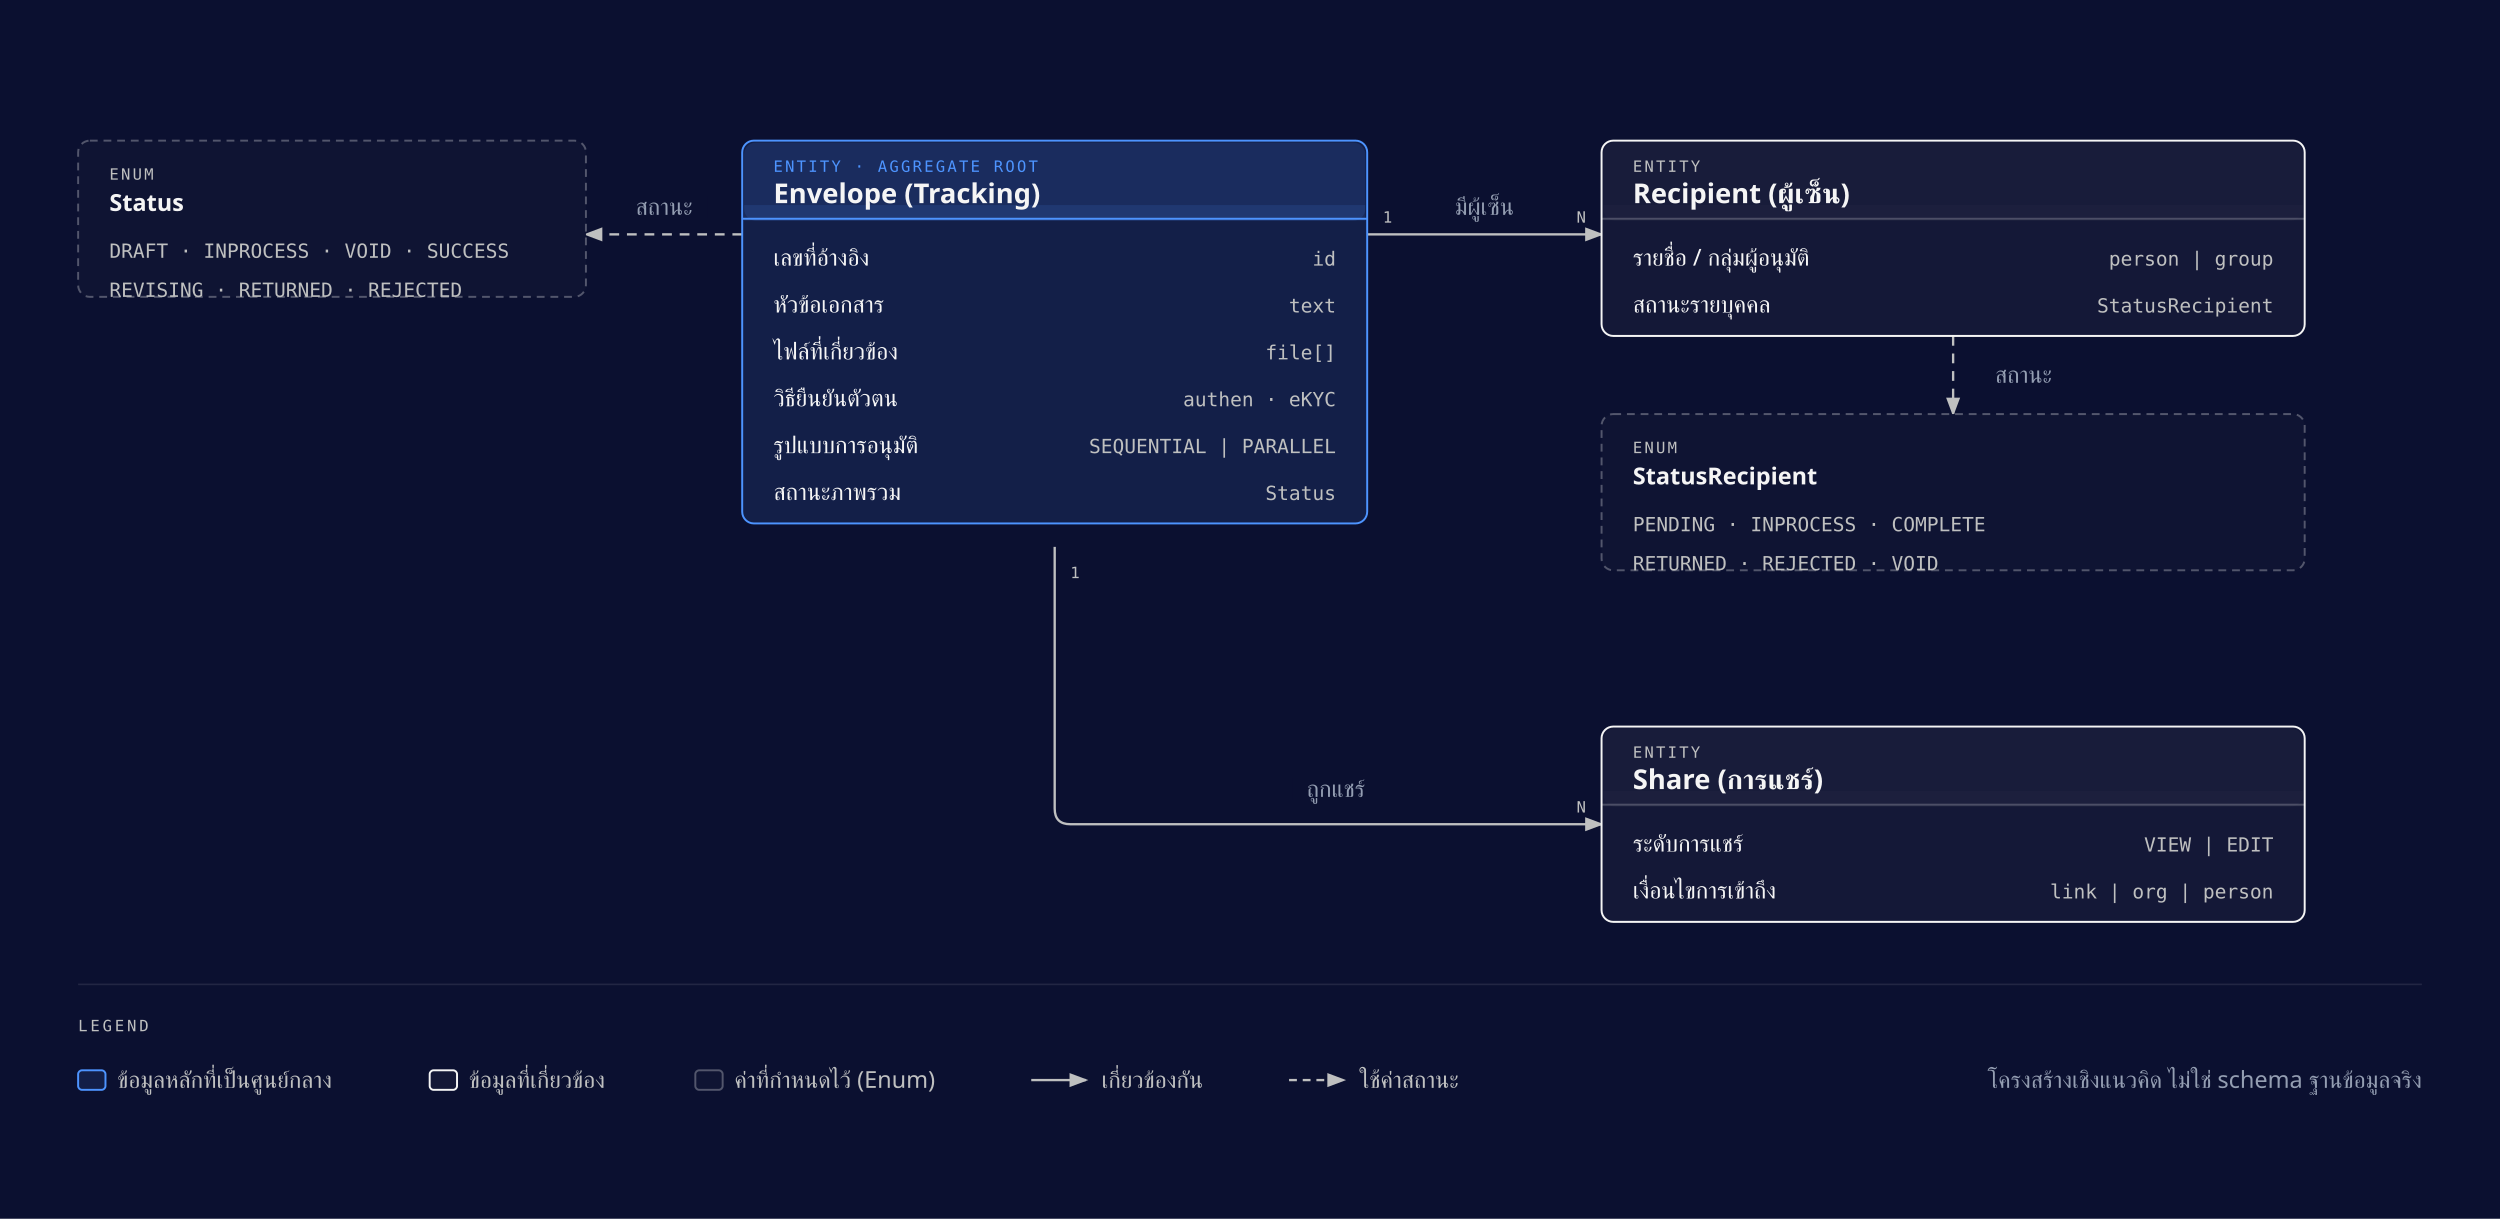
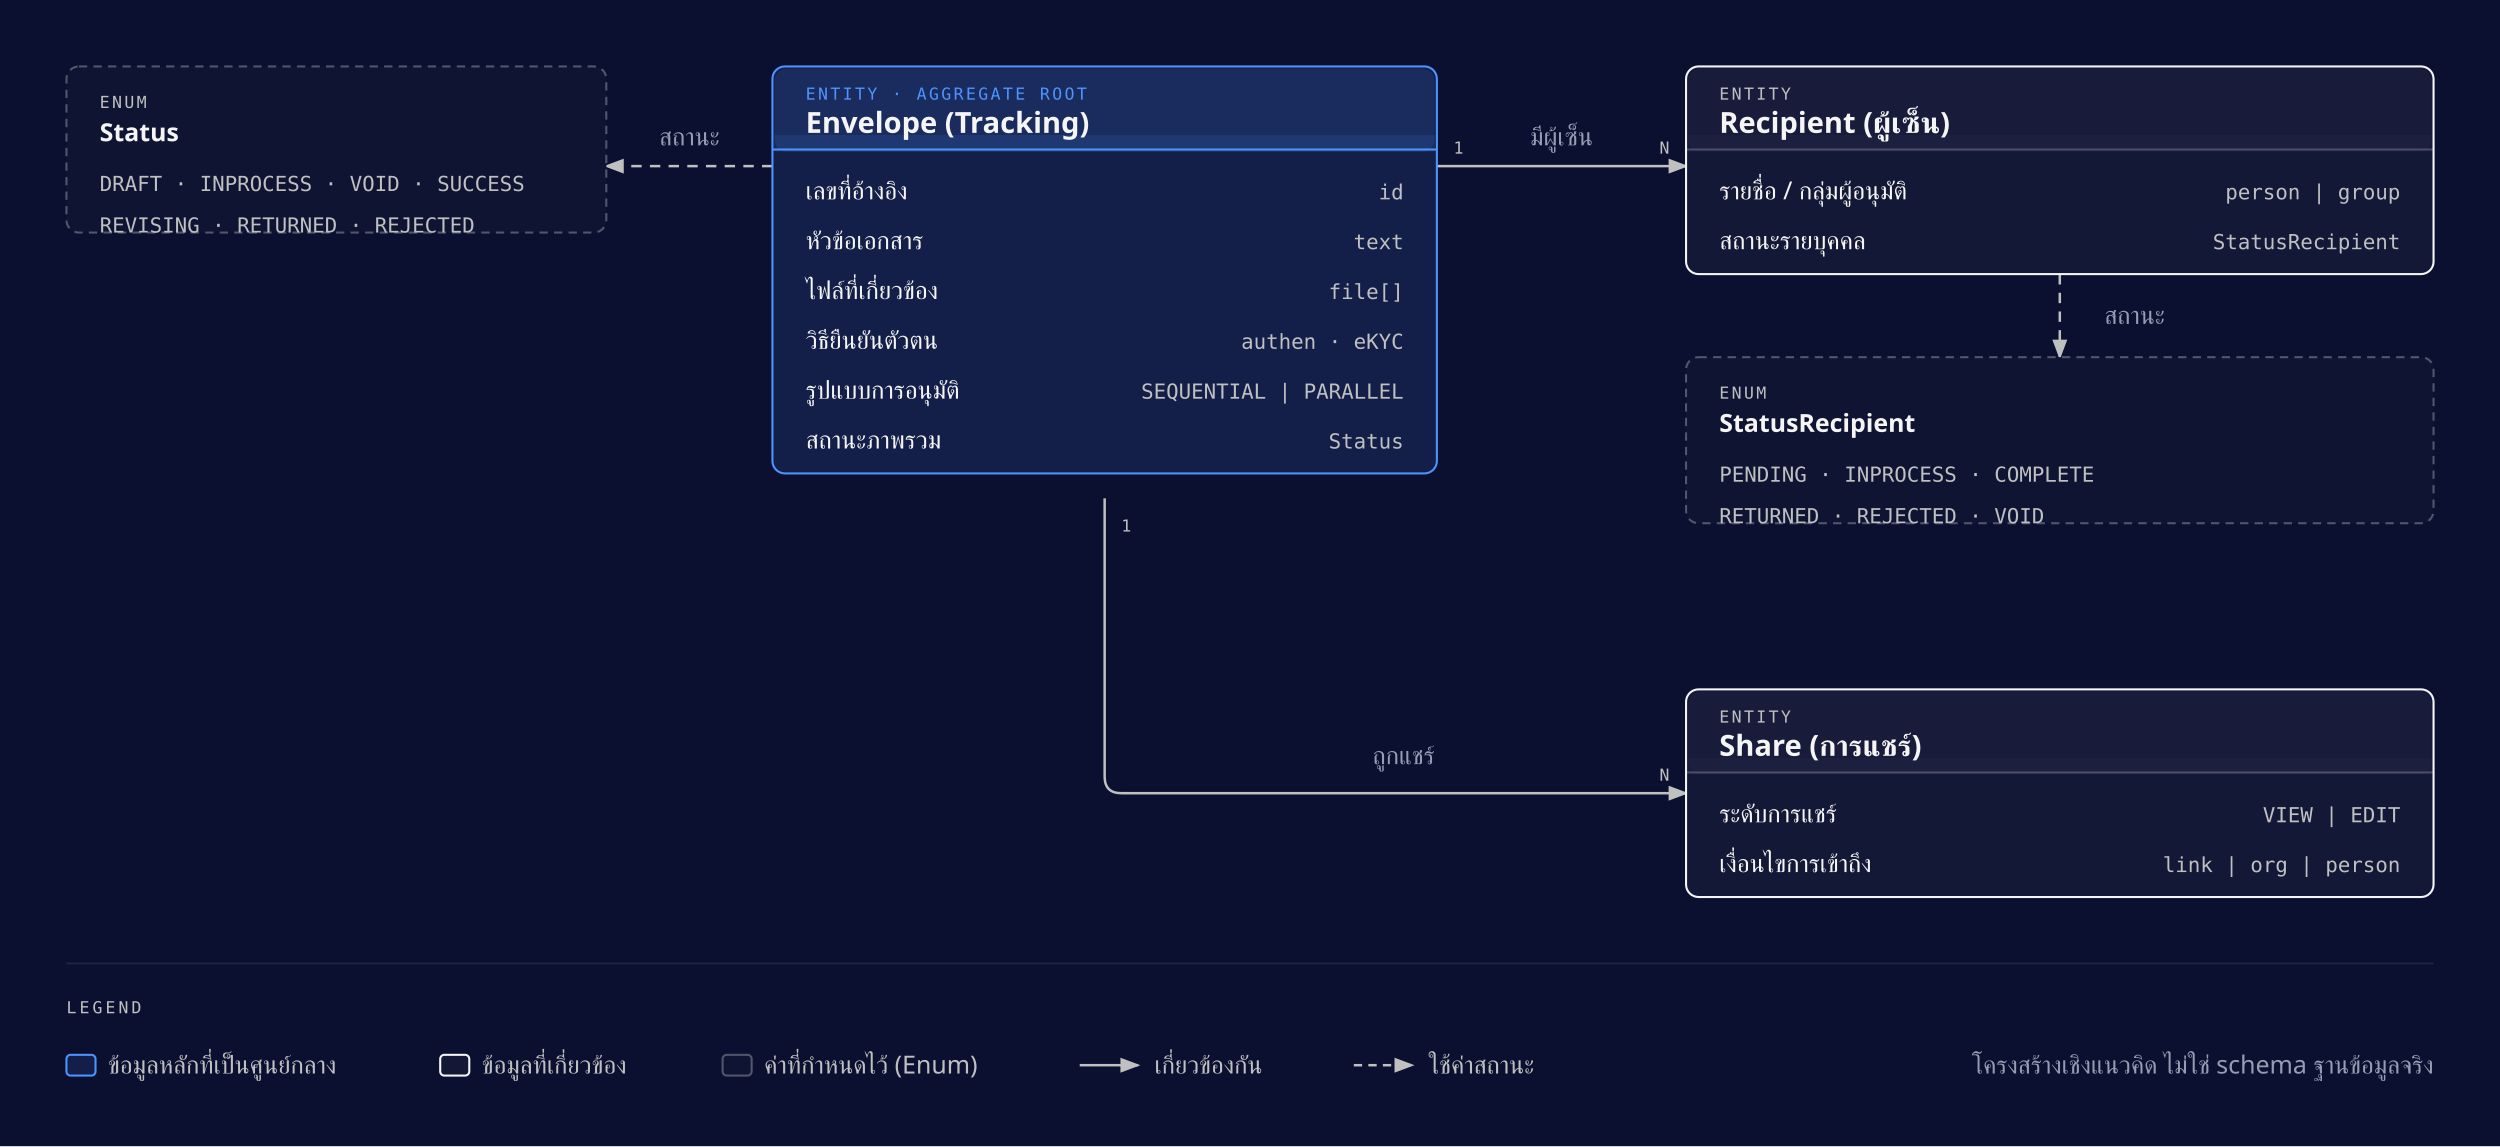
- <svg xmlns="http://www.w3.org/2000/svg" viewBox="0 0 1280 624" width="1280" height="624" role="img" aria-labelledby="ref-dto-dark-title ref-dto-dark-desc">
+ <svg xmlns="http://www.w3.org/2000/svg" viewBox="8 40 1204 552" width="1204" height="552" role="img" aria-labelledby="ref-dto-dark-title ref-dto-dark-desc">
  <defs>
    <marker id="ref-dto-dark-arrow" markerWidth="8" markerHeight="6" refX="7" refY="3" orient="auto">
      <polygon points="0 0, 8 3, 0 6" fill="#bfc0c0" />
    </marker>
    <marker id="ref-dto-dark-arrow-accent" markerWidth="8" markerHeight="6" refX="7" refY="3" orient="auto">
      <polygon points="0 0, 8 3, 0 6" fill="#4d94ff" />
    </marker>
  </defs>
-   <rect width="100%" height="100%" fill="#0b1030" />
+   <rect x="8" y="40" width="1204" height="552" fill="#0b1030" />
  <line x1="380" y1="120" x2="300" y2="120" stroke="#bfc0c0" stroke-width="1.2" stroke-dasharray="5,4" marker-end="url(#ref-dto-dark-arrow)" />
  <line x1="700" y1="120" x2="820" y2="120" stroke="#bfc0c0" stroke-width="1.2" marker-end="url(#ref-dto-dark-arrow)" />
  <path d="M 540,280 V 414 Q 540,422 548,422 H 820" fill="none" stroke="#bfc0c0" stroke-width="1.2" marker-end="url(#ref-dto-dark-arrow)" />
  <line x1="1000" y1="172" x2="1000" y2="212" stroke="#bfc0c0" stroke-width="1.2" stroke-dasharray="5,4" marker-end="url(#ref-dto-dark-arrow)" />
  <rect x="318" y="98" width="44" height="16" rx="2" fill="#0b1030" />
  <text x="340" y="110" fill="#949eb2" font-size="12" font-family="'Geist', 'IBM Plex Sans Thai', sans-serif" font-weight="500" text-anchor="middle">สถานะ</text>
  <rect x="738" y="98" width="44" height="16" rx="2" fill="#0b1030" />
  <text x="760" y="110" fill="#949eb2" font-size="12" font-family="'Geist', 'IBM Plex Sans Thai', sans-serif" font-weight="500" text-anchor="middle">มีผู้เซ็น</text>
  <text x="708" y="114" fill="#bfc0c0" font-size="8" font-family="'Geist Mono', monospace">1</text>
  <text x="812" y="114" fill="#bfc0c0" font-size="8" font-family="'Geist Mono', monospace" text-anchor="end">N</text>
  <rect x="662" y="396" width="44" height="16" rx="2" fill="#0b1030" />
  <text x="684" y="408" fill="#949eb2" font-size="12" font-family="'Geist', 'IBM Plex Sans Thai', sans-serif" font-weight="500" text-anchor="middle">ถูกแชร์</text>
  <text x="548" y="296" fill="#bfc0c0" font-size="8" font-family="'Geist Mono', monospace">1</text>
  <text x="812" y="416" fill="#bfc0c0" font-size="8" font-family="'Geist Mono', monospace" text-anchor="end">N</text>
  <rect x="1014" y="184" width="44" height="16" rx="2" fill="#0b1030" />
  <text x="1036" y="196" fill="#949eb2" font-size="12" font-family="'Geist', 'IBM Plex Sans Thai', sans-serif" font-weight="500" text-anchor="middle">สถานะ</text>
  <rect x="40" y="72" width="260" height="80" rx="6" fill="#0b1030" />
  <rect x="40" y="72" width="260" height="80" rx="6" fill="rgba(245,245,245,0.02)" stroke="rgba(245,245,245,0.30)" stroke-width="1" stroke-dasharray="4,3" />
  <text x="56" y="92" fill="#bfc0c0" font-size="8" font-family="'Geist Mono', monospace" letter-spacing="0.14em">ENUM</text>
  <text x="56" y="108" fill="#f5f5f5" font-size="12" font-family="'Geist', 'IBM Plex Sans Thai', sans-serif" font-weight="600">Status</text>
  <text x="56" y="132" fill="#bfc0c0" font-size="10" font-family="'Geist Mono', monospace">DRAFT · INPROCESS · VOID · SUCCESS</text>
  <text x="56" y="152" fill="#bfc0c0" font-size="10" font-family="'Geist Mono', monospace">REVISING · RETURNED · REJECTED</text>
  <rect x="380" y="72" width="320" height="196" rx="6" fill="#0b1030" />
  <rect x="380" y="72" width="320" height="196" rx="6" fill="rgba(77,148,255,0.12)" stroke="#4d94ff" stroke-width="1" />
  <rect x="381" y="73" width="318" height="40" rx="6" fill="rgba(77,148,255,0.12)" />
  <rect x="381" y="105" width="318" height="8" fill="rgba(77,148,255,0.12)" />
  <line x1="380" y1="112" x2="700" y2="112" stroke="#4d94ff" stroke-width="1" />
  <text x="396" y="88" fill="#4d94ff" font-size="8" font-family="'Geist Mono', monospace" letter-spacing="0.14em">ENTITY · AGGREGATE ROOT</text>
  <text x="396" y="104" fill="#f5f5f5" font-size="14" font-family="'Geist', 'IBM Plex Sans Thai', sans-serif" font-weight="600">Envelope (Tracking)</text>
  <text x="396" y="136" fill="#f5f5f5" font-size="12" font-family="'Geist', 'IBM Plex Sans Thai', sans-serif">เลขที่อ้างอิง</text>
  <text x="684" y="136" fill="#bfc0c0" font-size="10" font-family="'Geist Mono', monospace" text-anchor="end">id</text>
  <text x="396" y="160" fill="#f5f5f5" font-size="12" font-family="'Geist', 'IBM Plex Sans Thai', sans-serif">หัวข้อเอกสาร</text>
  <text x="684" y="160" fill="#bfc0c0" font-size="10" font-family="'Geist Mono', monospace" text-anchor="end">text</text>
  <text x="396" y="184" fill="#f5f5f5" font-size="12" font-family="'Geist', 'IBM Plex Sans Thai', sans-serif">ไฟล์ที่เกี่ยวข้อง</text>
  <text x="684" y="184" fill="#bfc0c0" font-size="10" font-family="'Geist Mono', monospace" text-anchor="end">file[]</text>
  <text x="396" y="208" fill="#f5f5f5" font-size="12" font-family="'Geist', 'IBM Plex Sans Thai', sans-serif">วิธียืนยันตัวตน</text>
  <text x="684" y="208" fill="#bfc0c0" font-size="10" font-family="'Geist Mono', monospace" text-anchor="end">authen · eKYC</text>
  <text x="396" y="232" fill="#f5f5f5" font-size="12" font-family="'Geist', 'IBM Plex Sans Thai', sans-serif">รูปแบบการอนุมัติ</text>
  <text x="684" y="232" fill="#bfc0c0" font-size="10" font-family="'Geist Mono', monospace" text-anchor="end">SEQUENTIAL | PARALLEL</text>
  <text x="396" y="256" fill="#f5f5f5" font-size="12" font-family="'Geist', 'IBM Plex Sans Thai', sans-serif">สถานะภาพรวม</text>
  <text x="684" y="256" fill="#bfc0c0" font-size="10" font-family="'Geist Mono', monospace" text-anchor="end">Status</text>
  <rect x="820" y="72" width="360" height="100" rx="6" fill="#0b1030" />
  <rect x="820" y="72" width="360" height="100" rx="6" fill="rgba(245,245,245,0.04)" stroke="#f5f5f5" stroke-width="1" />
  <rect x="821" y="73" width="358" height="40" rx="6" fill="rgba(245,245,245,0.02)" />
  <rect x="821" y="105" width="358" height="8" fill="rgba(245,245,245,0.02)" />
  <line x1="820" y1="112" x2="1180" y2="112" stroke="rgba(245,245,245,0.22)" stroke-width="1" />
  <text x="836" y="88" fill="#bfc0c0" font-size="8" font-family="'Geist Mono', monospace" letter-spacing="0.14em">ENTITY</text>
  <text x="836" y="104" fill="#f5f5f5" font-size="14" font-family="'Geist', 'IBM Plex Sans Thai', sans-serif" font-weight="600">Recipient (ผู้เซ็น)</text>
  <text x="836" y="136" fill="#f5f5f5" font-size="12" font-family="'Geist', 'IBM Plex Sans Thai', sans-serif">รายชื่อ / กลุ่มผู้อนุมัติ</text>
  <text x="1164" y="136" fill="#bfc0c0" font-size="10" font-family="'Geist Mono', monospace" text-anchor="end">person | group</text>
  <text x="836" y="160" fill="#f5f5f5" font-size="12" font-family="'Geist', 'IBM Plex Sans Thai', sans-serif">สถานะรายบุคคล</text>
  <text x="1164" y="160" fill="#bfc0c0" font-size="10" font-family="'Geist Mono', monospace" text-anchor="end">StatusRecipient</text>
  <rect x="820" y="212" width="360" height="80" rx="6" fill="#0b1030" />
  <rect x="820" y="212" width="360" height="80" rx="6" fill="rgba(245,245,245,0.02)" stroke="rgba(245,245,245,0.30)" stroke-width="1" stroke-dasharray="4,3" />
  <text x="836" y="232" fill="#bfc0c0" font-size="8" font-family="'Geist Mono', monospace" letter-spacing="0.14em">ENUM</text>
  <text x="836" y="248" fill="#f5f5f5" font-size="12" font-family="'Geist', 'IBM Plex Sans Thai', sans-serif" font-weight="600">StatusRecipient</text>
  <text x="836" y="272" fill="#bfc0c0" font-size="10" font-family="'Geist Mono', monospace">PENDING · INPROCESS · COMPLETE</text>
  <text x="836" y="292" fill="#bfc0c0" font-size="10" font-family="'Geist Mono', monospace">RETURNED · REJECTED · VOID</text>
  <rect x="820" y="372" width="360" height="100" rx="6" fill="#0b1030" />
  <rect x="820" y="372" width="360" height="100" rx="6" fill="rgba(245,245,245,0.04)" stroke="#f5f5f5" stroke-width="1" />
  <rect x="821" y="373" width="358" height="40" rx="6" fill="rgba(245,245,245,0.02)" />
  <rect x="821" y="405" width="358" height="8" fill="rgba(245,245,245,0.02)" />
  <line x1="820" y1="412" x2="1180" y2="412" stroke="rgba(245,245,245,0.22)" stroke-width="1" />
  <text x="836" y="388" fill="#bfc0c0" font-size="8" font-family="'Geist Mono', monospace" letter-spacing="0.14em">ENTITY</text>
  <text x="836" y="404" fill="#f5f5f5" font-size="14" font-family="'Geist', 'IBM Plex Sans Thai', sans-serif" font-weight="600">Share (การแชร์)</text>
  <text x="836" y="436" fill="#f5f5f5" font-size="12" font-family="'Geist', 'IBM Plex Sans Thai', sans-serif">ระดับการแชร์</text>
  <text x="1164" y="436" fill="#bfc0c0" font-size="10" font-family="'Geist Mono', monospace" text-anchor="end">VIEW | EDIT</text>
  <text x="836" y="460" fill="#f5f5f5" font-size="12" font-family="'Geist', 'IBM Plex Sans Thai', sans-serif">เงื่อนไขการเข้าถึง</text>
  <text x="1164" y="460" fill="#bfc0c0" font-size="10" font-family="'Geist Mono', monospace" text-anchor="end">link | org | person</text>
-   <line x1="40" y1="504" x2="1240" y2="504" stroke="rgba(245,245,245,0.10)" stroke-width="0.8" />
+   <line x1="40" y1="504" x2="1180" y2="504" stroke="rgba(245,245,245,0.10)" stroke-width="0.8" />
  <text x="40" y="528" fill="#bfc0c0" font-size="8" font-family="'Geist Mono', monospace" letter-spacing="0.18em">LEGEND</text>
  <rect x="40" y="548" width="14" height="10" rx="2" fill="rgba(77,148,255,0.12)" stroke="#4d94ff" stroke-width="1" />
  <text x="60" y="557" fill="#bfc0c0" font-size="12" font-family="'Geist', 'IBM Plex Sans Thai', sans-serif">ข้อมูลหลักที่เป็นศูนย์กลาง</text>
  <rect x="220" y="548" width="14" height="10" rx="2" fill="rgba(245,245,245,0.04)" stroke="#f5f5f5" stroke-width="1" />
  <text x="240" y="557" fill="#bfc0c0" font-size="12" font-family="'Geist', 'IBM Plex Sans Thai', sans-serif">ข้อมูลที่เกี่ยวข้อง</text>
  <rect x="356" y="548" width="14" height="10" rx="2" fill="rgba(245,245,245,0.02)" stroke="rgba(245,245,245,0.30)" stroke-width="1" />
  <text x="376" y="557" fill="#bfc0c0" font-size="12" font-family="'Geist', 'IBM Plex Sans Thai', sans-serif">ค่าที่กำหนดไว้ (Enum)</text>
  <line x1="528" y1="553" x2="556" y2="553" stroke="#bfc0c0" stroke-width="1.2" marker-end="url(#ref-dto-dark-arrow)" />
  <text x="564" y="557" fill="#bfc0c0" font-size="12" font-family="'Geist', 'IBM Plex Sans Thai', sans-serif">เกี่ยวข้องกัน</text>
  <line x1="660" y1="553" x2="688" y2="553" stroke="#bfc0c0" stroke-width="1.2" stroke-dasharray="4,3" marker-end="url(#ref-dto-dark-arrow)" />
  <text x="696" y="557" fill="#bfc0c0" font-size="12" font-family="'Geist', 'IBM Plex Sans Thai', sans-serif">ใช้ค่าสถานะ</text>
-   <text x="1240" y="557" fill="#949eb2" font-size="12" font-family="'Geist', 'IBM Plex Sans Thai', sans-serif" text-anchor="end">โครงสร้างเชิงแนวคิด ไม่ใช่ schema ฐานข้อมูลจริง</text>
+   <text x="1180" y="557" fill="#949eb2" font-size="12" font-family="'Geist', 'IBM Plex Sans Thai', sans-serif" text-anchor="end">โครงสร้างเชิงแนวคิด ไม่ใช่ schema ฐานข้อมูลจริง</text>
</svg>
